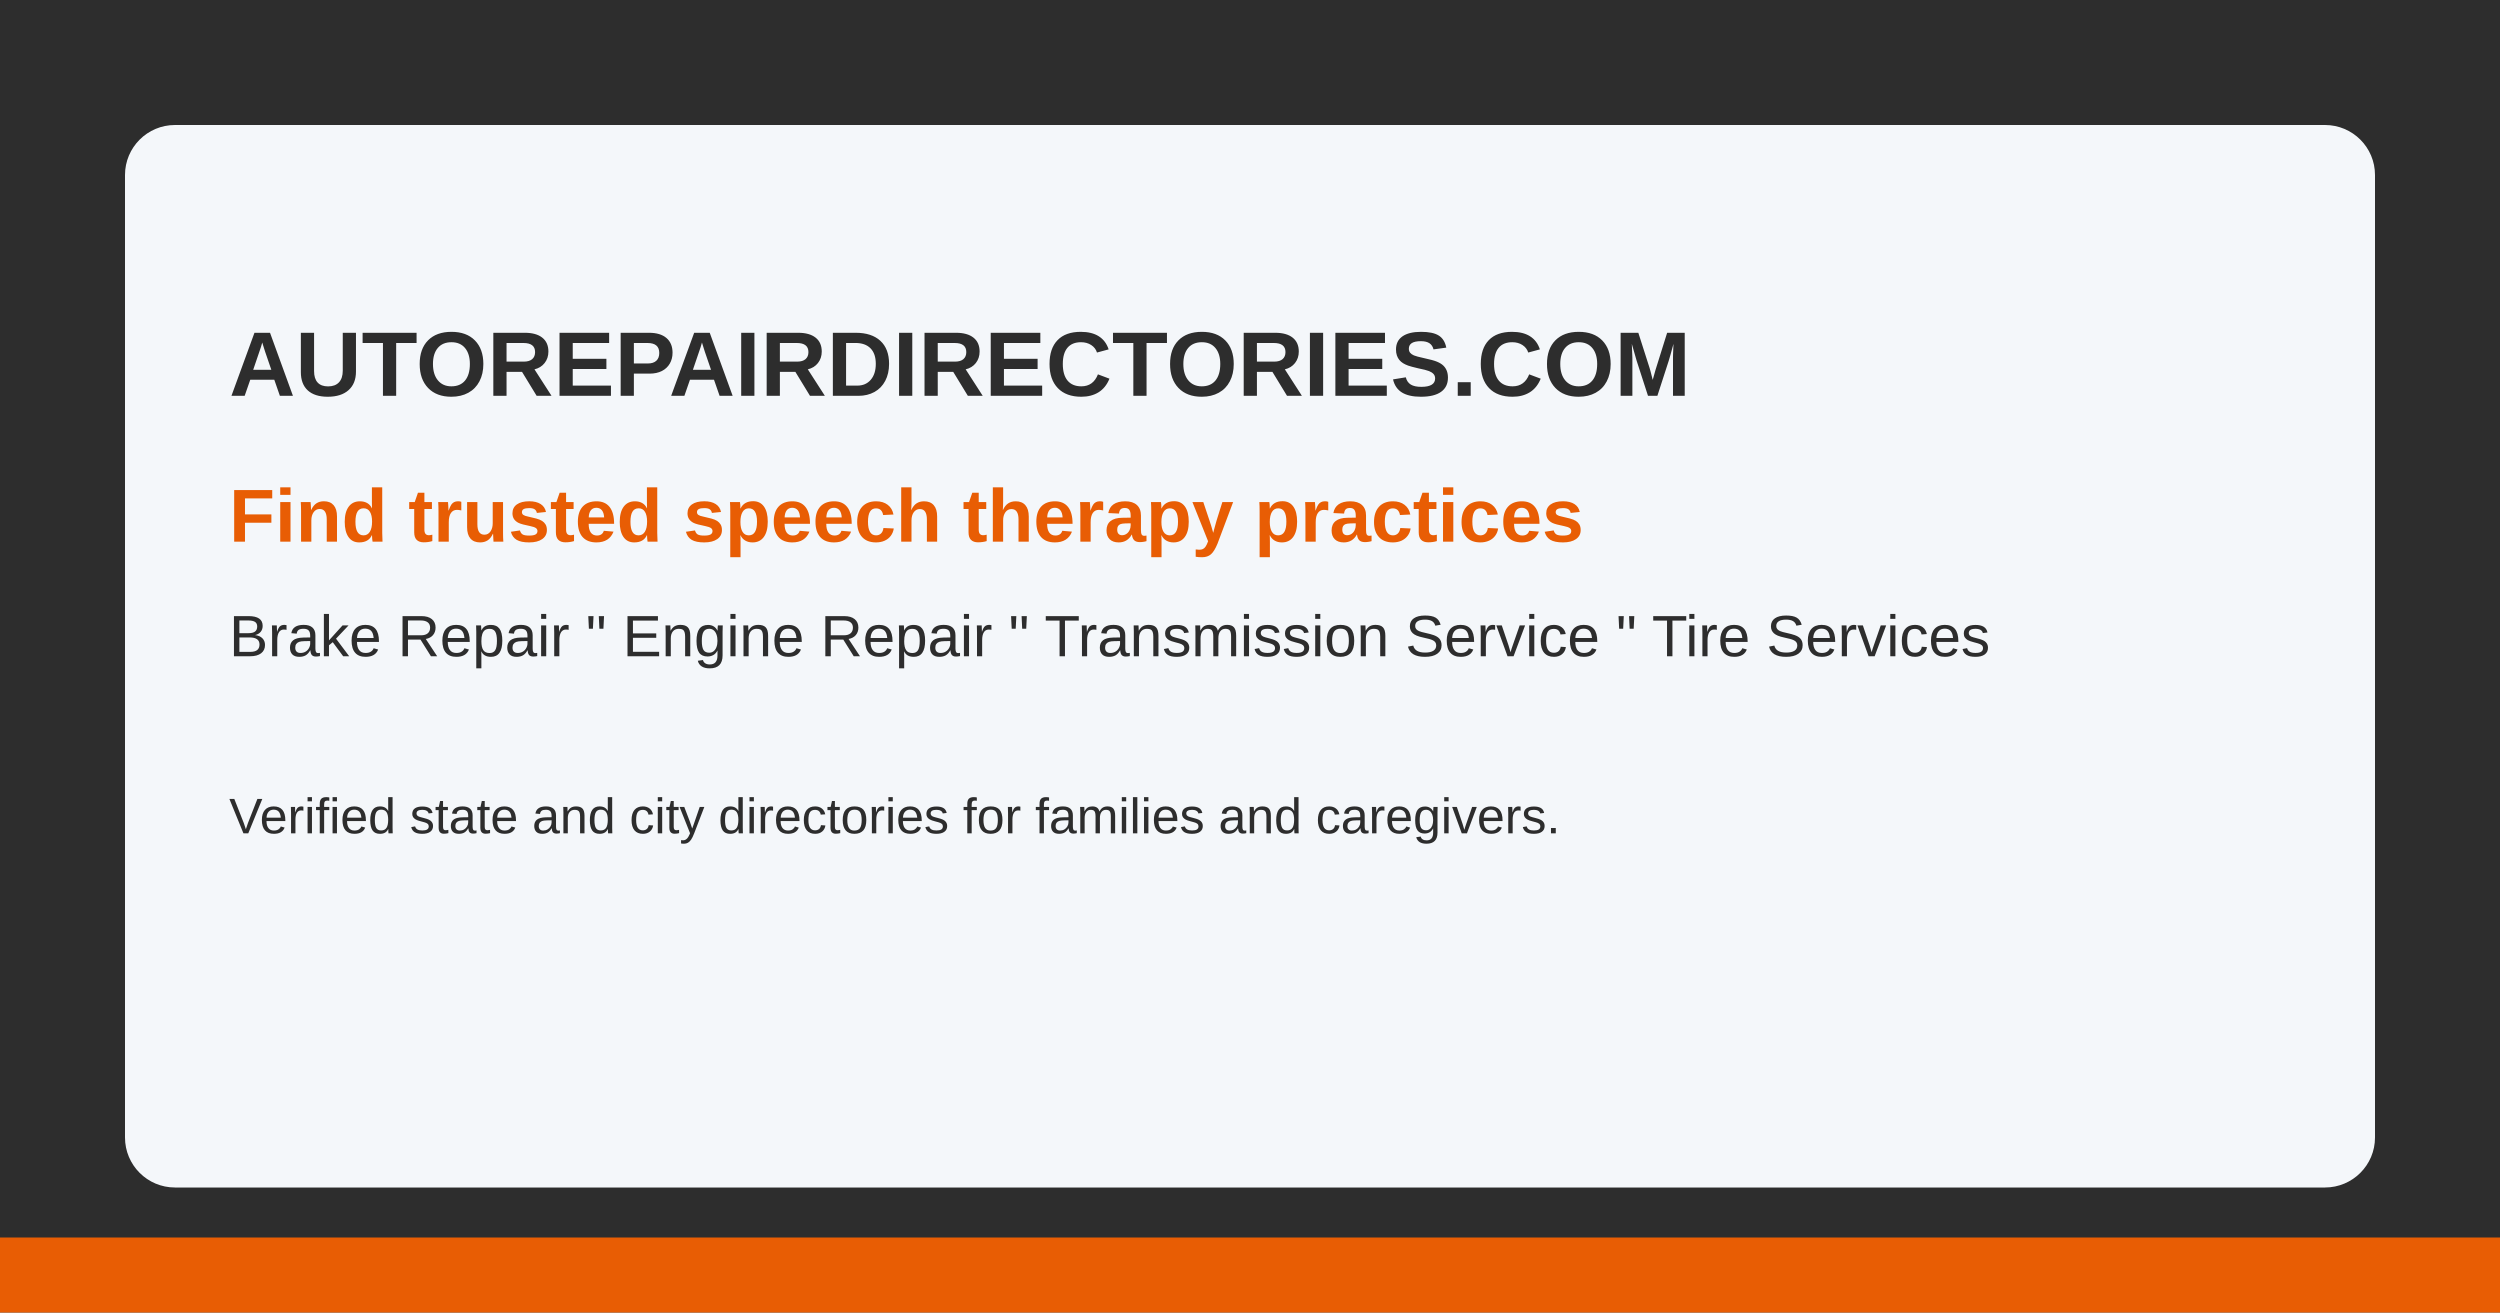
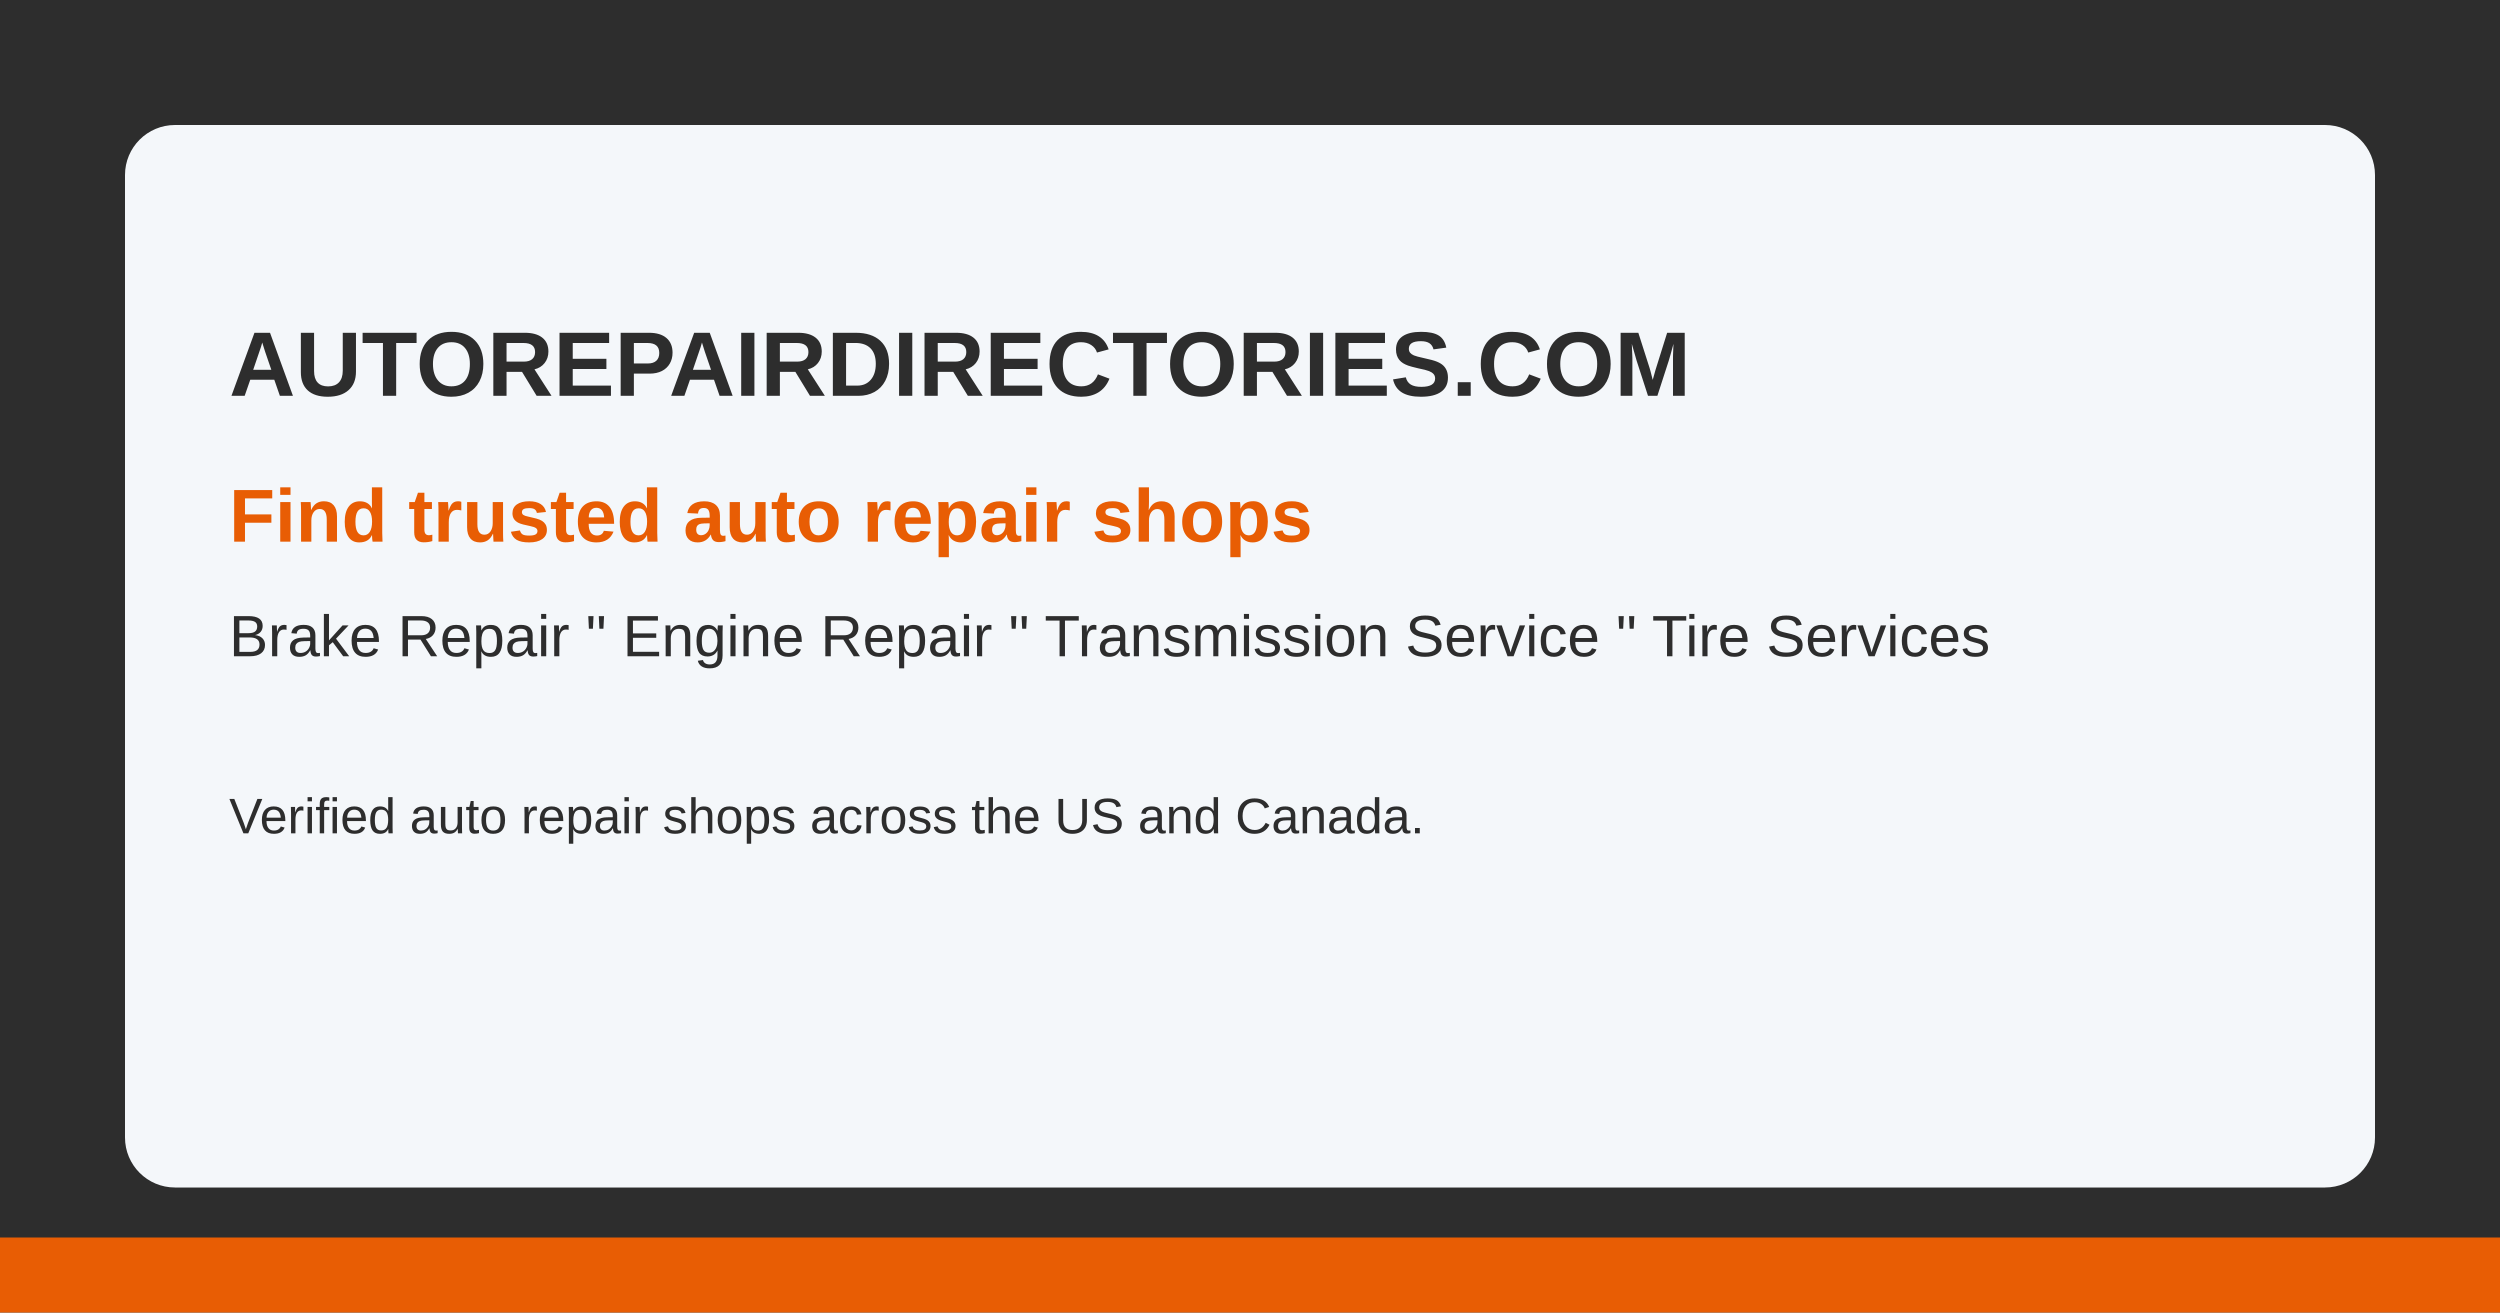
<svg xmlns="http://www.w3.org/2000/svg" width="1200" height="630" viewBox="0 0 1200 630" fill="none">
  <rect width="1200" height="630" fill="#2d2d2d" />
  <rect x="0" y="594" width="1200" height="36" fill="#e85d04" />
  <rect x="60" y="60" width="1080" height="510" rx="24" fill="#F4F7FA" />
  <text x="110" y="190" fill="#2d2d2d" font-family="Arial, Helvetica, sans-serif" font-size="44" font-weight="700">
    AUTOREPAIRDIRECTORIES.COM
  </text>
  <text x="110" y="260" fill="#e85d04" font-family="Arial, Helvetica, sans-serif" font-size="36" font-weight="700">
-     Find trusted speech therapy practices
+     Find trusted auto repair shops
  </text>
  <text x="110" y="315" fill="#2d2d2d" font-family="Arial, Helvetica, sans-serif" font-size="28" font-weight="500">
    Brake Repair " Engine Repair " Transmission Service " Tire Services
  </text>
  <text x="110" y="400" fill="#2d2d2d" font-family="Arial, Helvetica, sans-serif" font-size="24" font-weight="500">
-     Verified state and city directories for families and caregivers.
+     Verified auto repair shops across the US and Canada.
  </text>
</svg>
